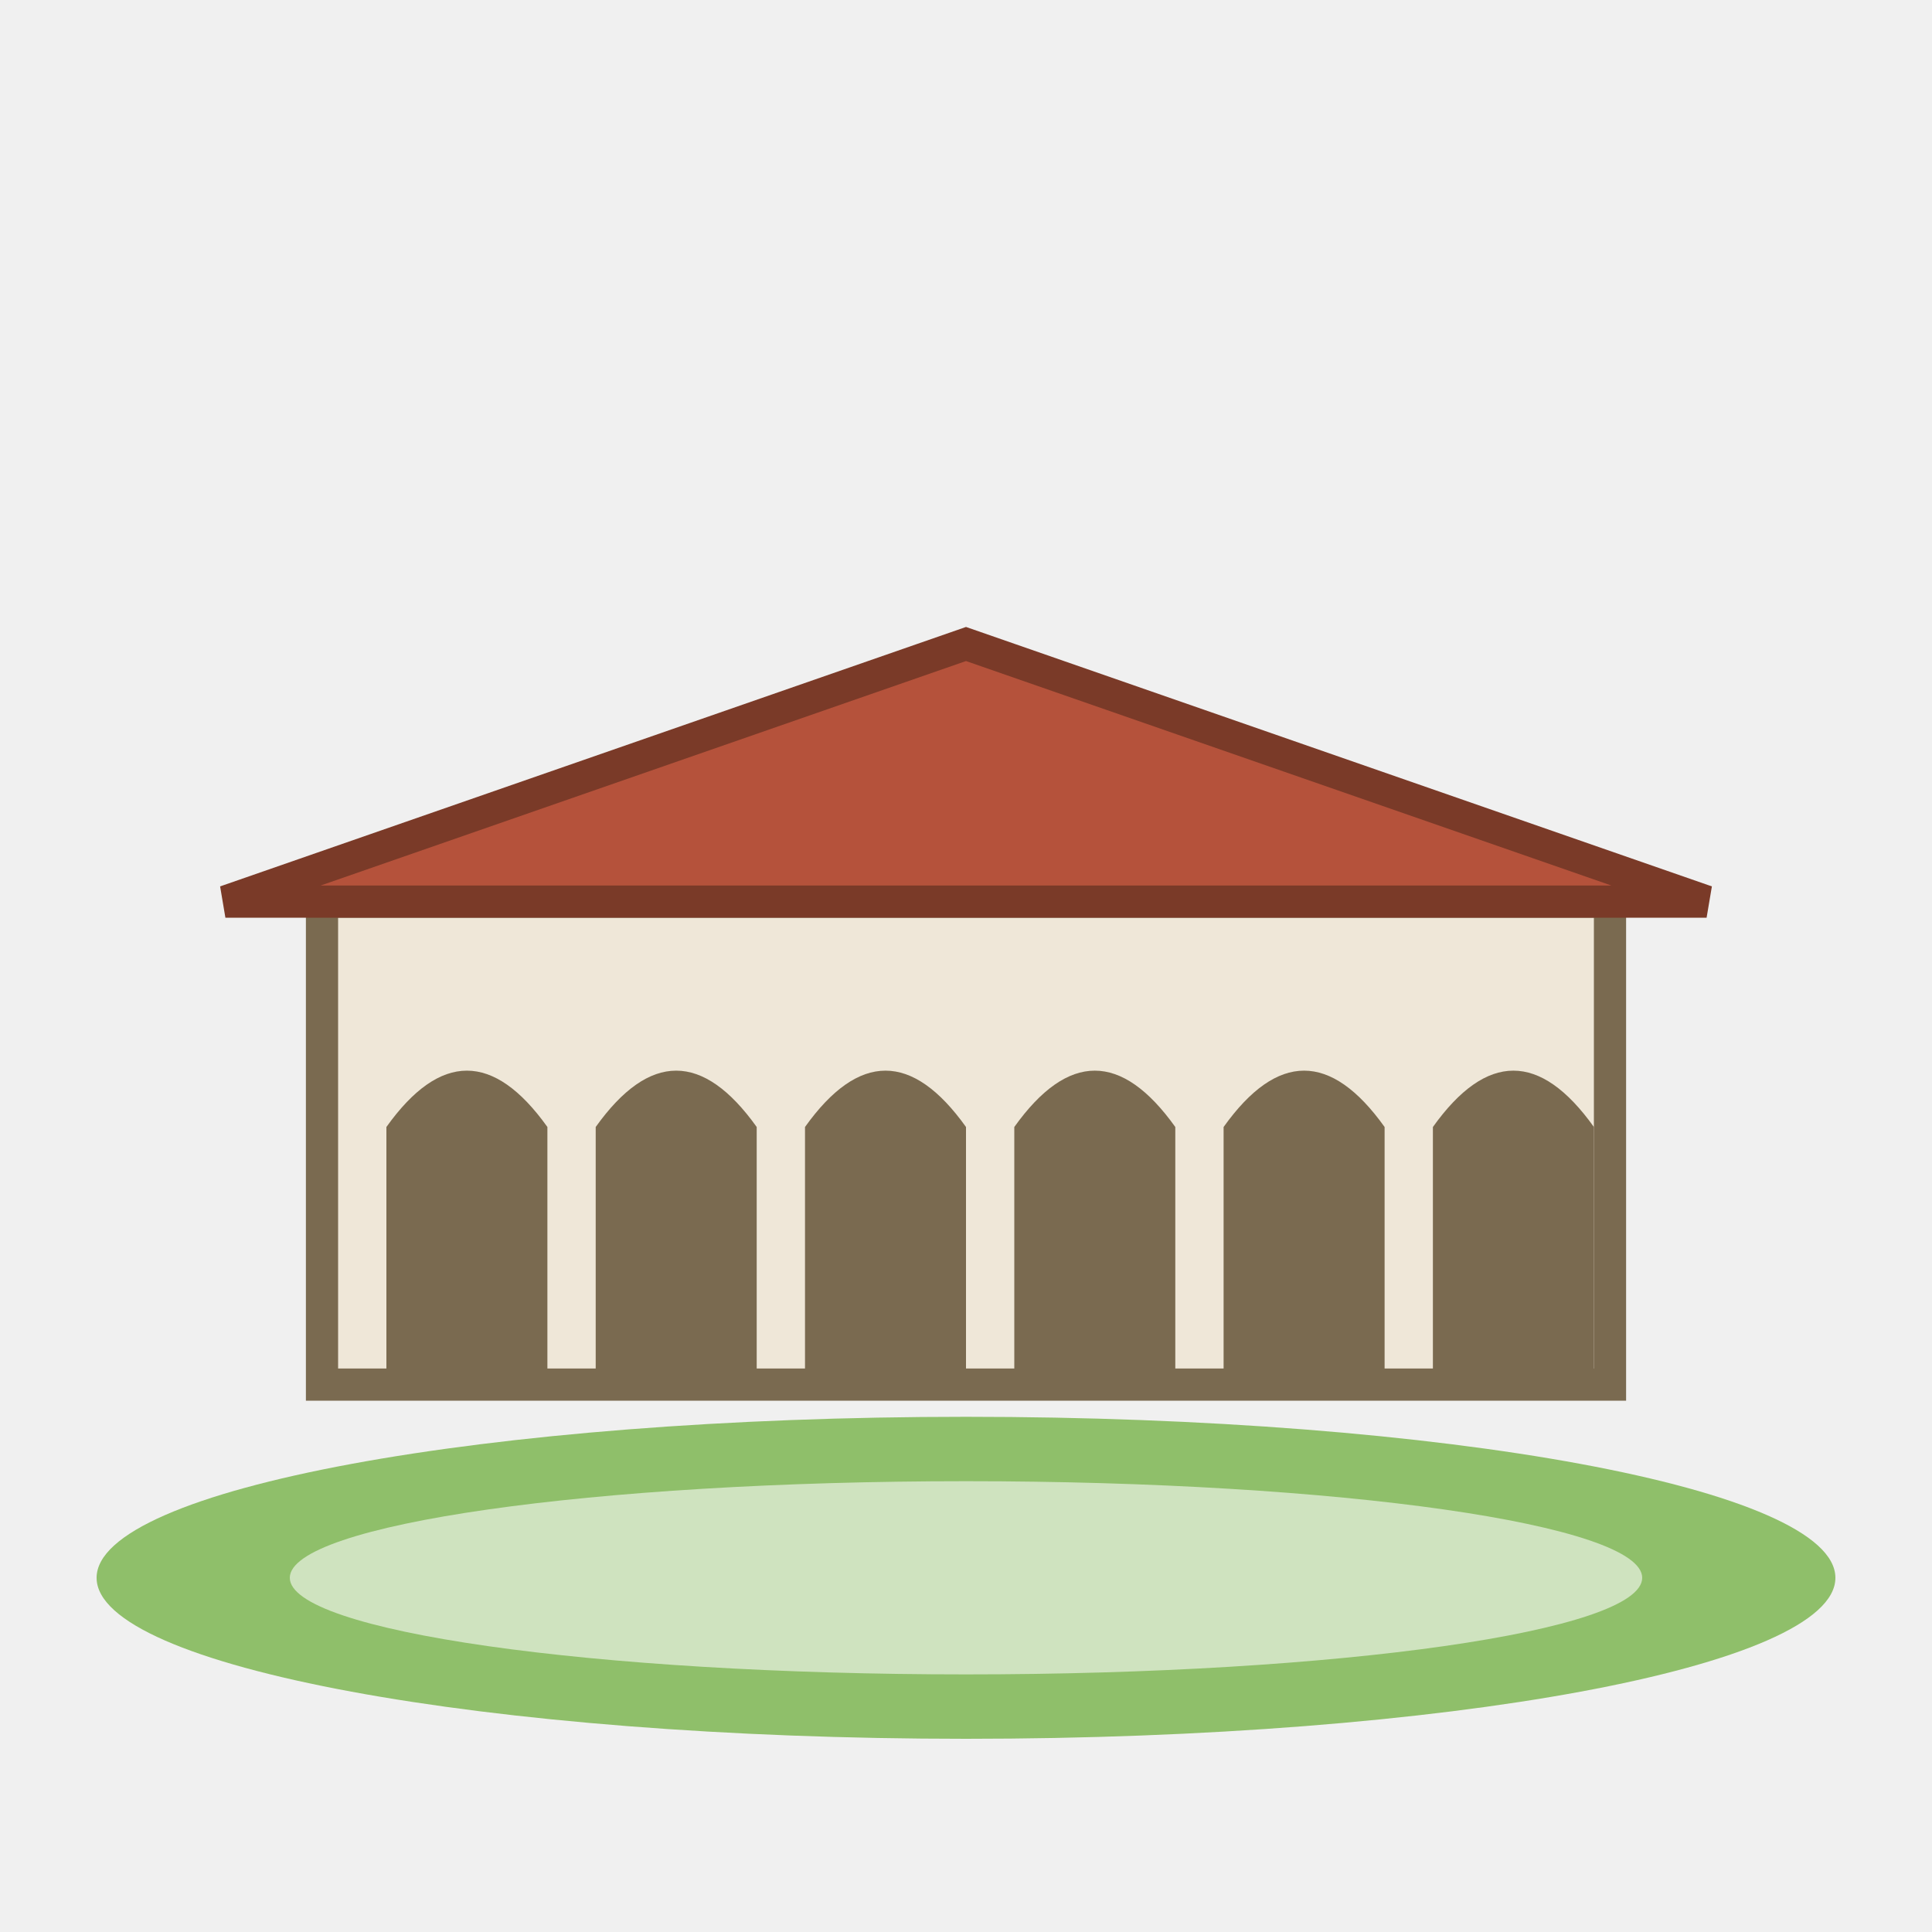
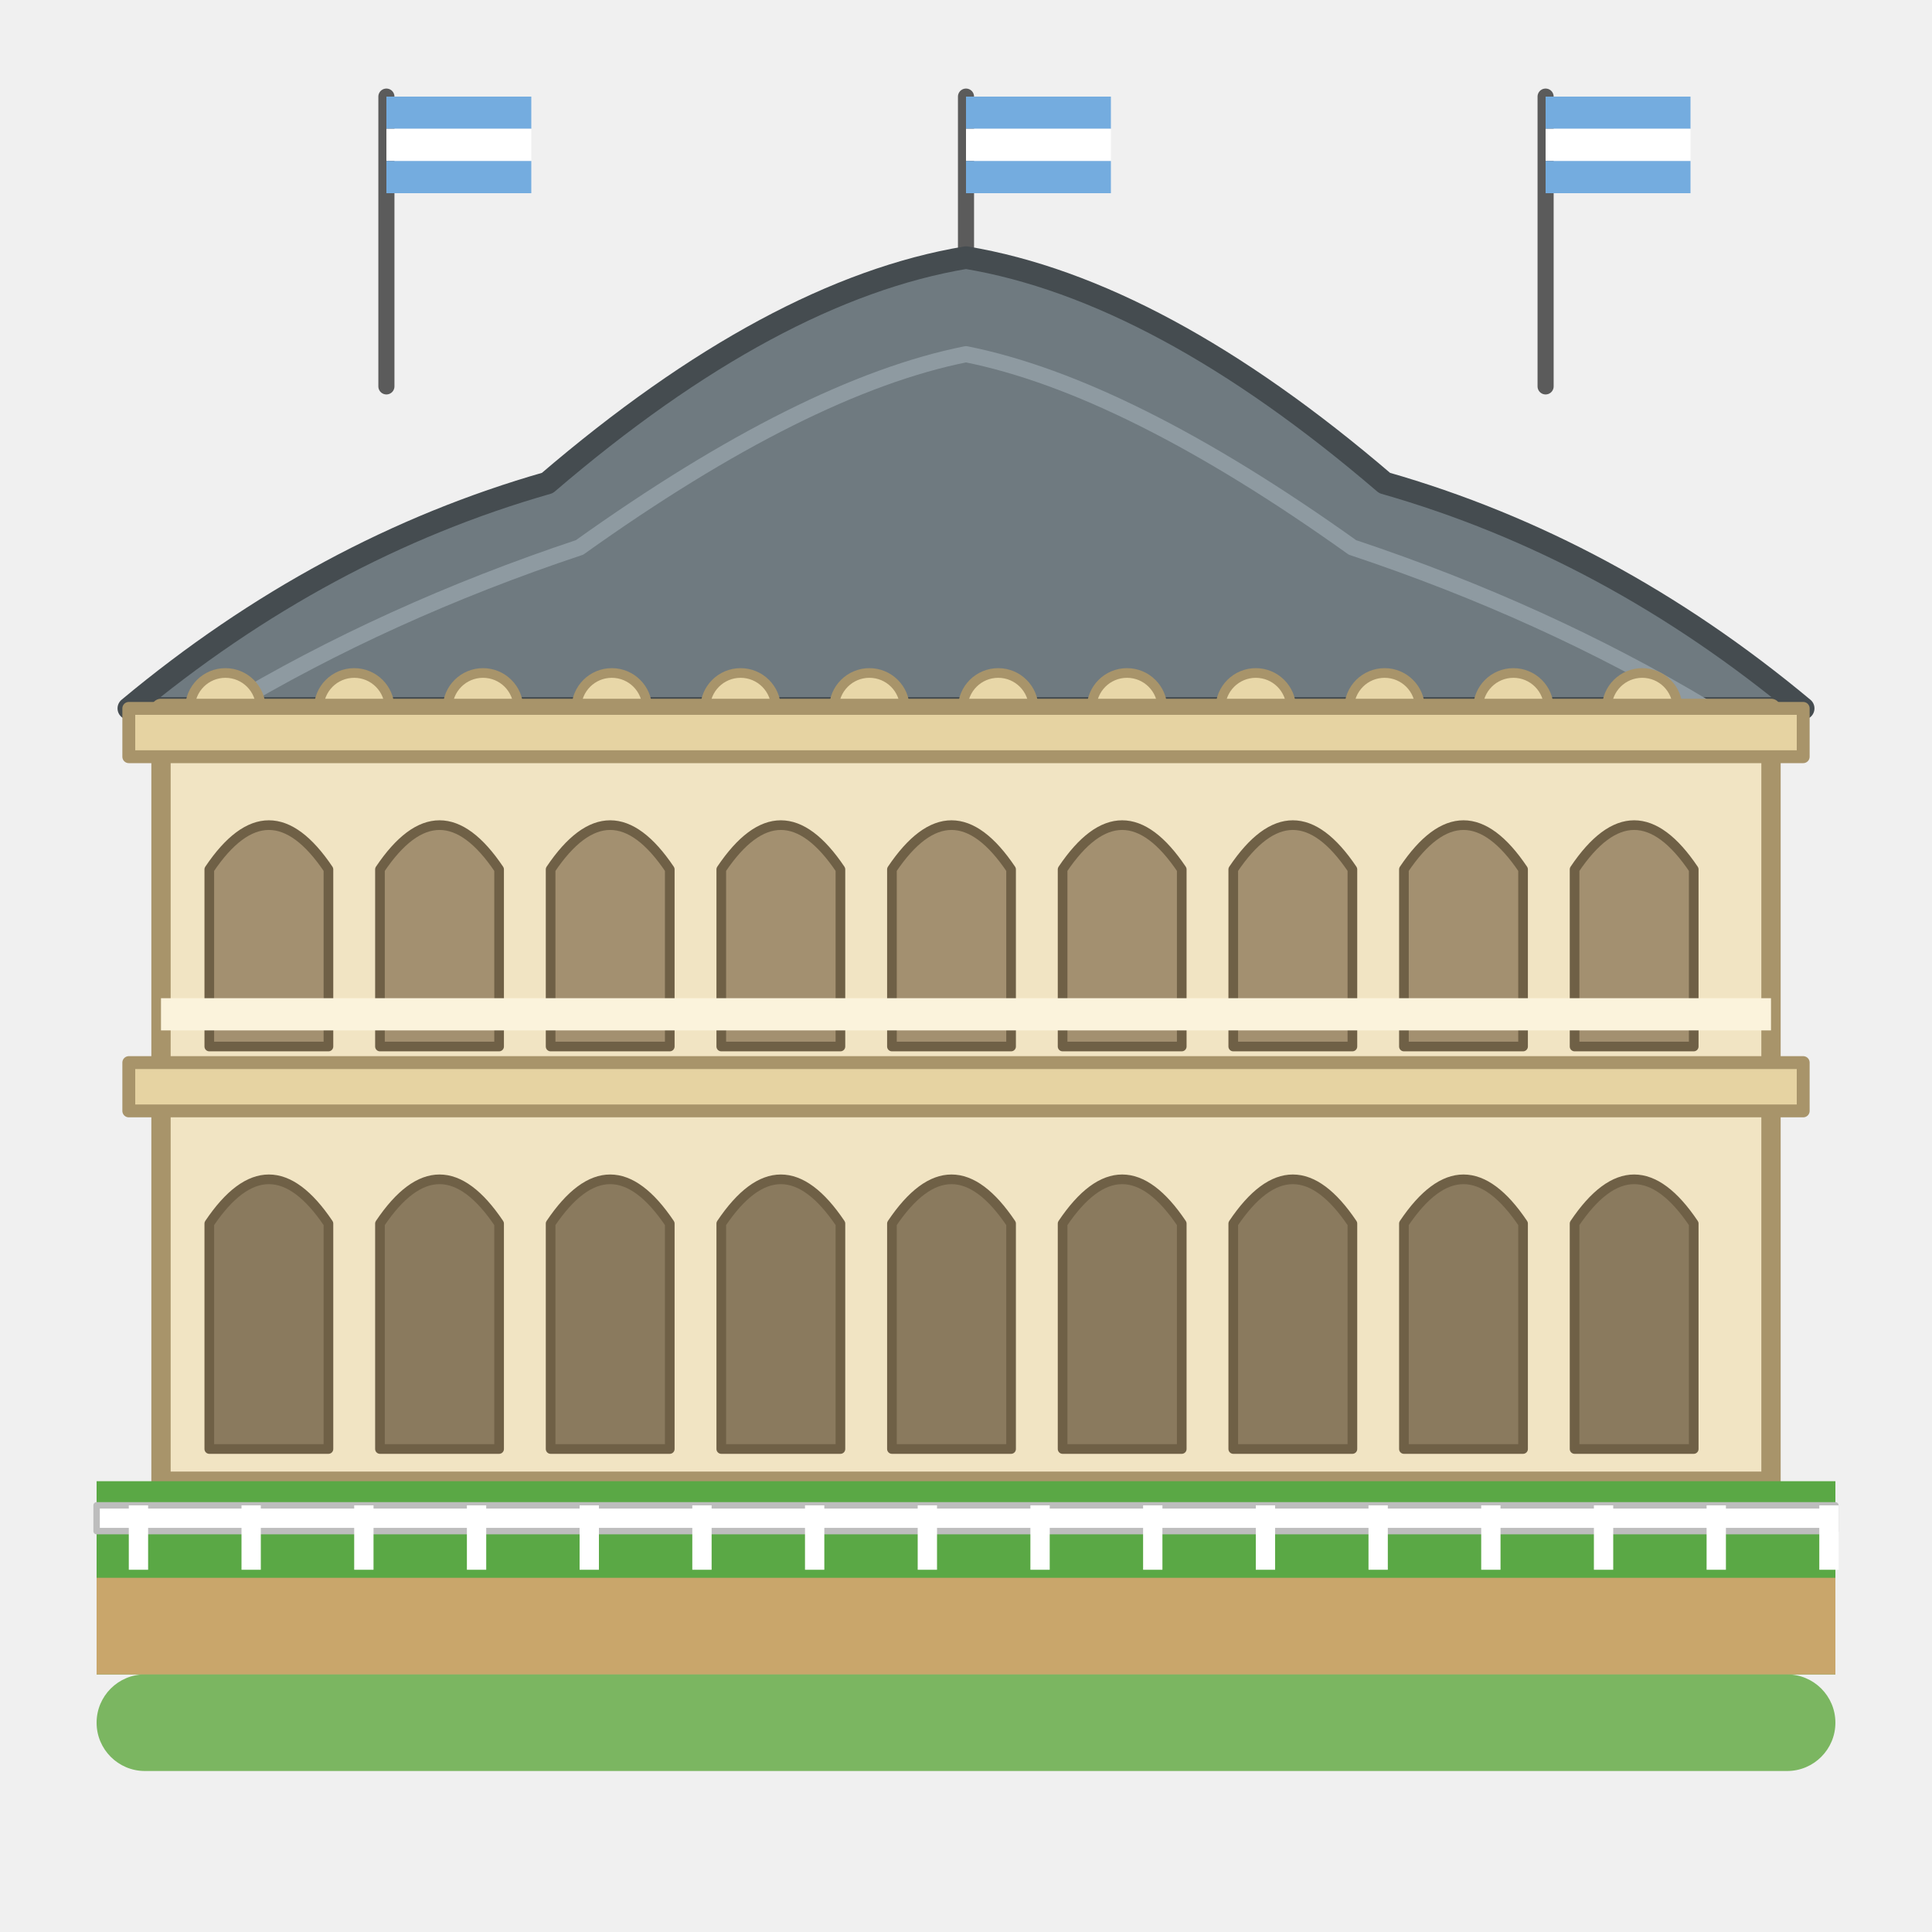
<svg xmlns="http://www.w3.org/2000/svg" viewBox="0 0 120 120">
-   <ellipse cx="60" cy="98" rx="54" ry="10" fill="#8fbf6a" />
-   <ellipse cx="60" cy="98" rx="42" ry="6" fill="#cfe3bf" />
-   <rect x="20" y="56" width="80" height="30" fill="#efe7d8" stroke="#7a6a50" stroke-width="2" />
-   <path d="M14 56 L60 40 L106 56 Z" fill="#b5523b" stroke="#7a3a28" stroke-width="2" />
-   <path d="M24 86 V70 Q29 63 34 70 V86 Z" fill="#7a6a50" />
-   <path d="M37 86 V70 Q42 63 47 70 V86 Z" fill="#7a6a50" />
-   <path d="M50 86 V70 Q55 63 60 70 V86 Z" fill="#7a6a50" />
-   <path d="M63 86 V70 Q68 63 73 70 V86 Z" fill="#7a6a50" />
-   <path d="M76 86 V70 Q81 63 86 70 V86 Z" fill="#7a6a50" />
-   <path d="M89 86 V70 Q94 63 99 70 V86 Z" fill="#7a6a50" />
+   <rect x="6" y="104" width="108" height="6" rx="3" fill="#7bb661" />
+   <line x1="24" y1="6" x2="24" y2="24" stroke="#5b5b5b" stroke-width="1" stroke-linecap="round" />
+   <path d="M24 6 h9 v2 h-9Z" fill="#74acdf" />
+   <path d="M24 8 h9 v2 h-9Z" fill="#ffffff" />
+   <path d="M24 10 h9 v2 h-9Z" fill="#74acdf" />
+   <line x1="60" y1="6" x2="60" y2="18" stroke="#5b5b5b" stroke-width="1" stroke-linecap="round" />
+   <path d="M60 6 h9 v2 h-9Z" fill="#74acdf" />
+   <path d="M60 8 h9 v2 h-9Z" fill="#ffffff" />
+   <path d="M60 10 h9 v2 h-9Z" fill="#74acdf" />
+   <line x1="96" y1="6" x2="96" y2="24" stroke="#5b5b5b" stroke-width="1" stroke-linecap="round" />
+   <path d="M96 6 h9 v2 h-9Z" fill="#74acdf" />
+   <path d="M96 8 h9 v2 h-9Z" fill="#ffffff" />
+   <path d="M96 10 h9 v2 h-9Z" fill="#74acdf" />
+   <path d="M8 44 Q20 34 34 30 Q48 18 60 16 Q72 18 86 30 Q100 34 112 44Z" fill="#6f7a80" stroke="#454c50" stroke-width="1.4" stroke-linejoin="round" />
+   <path d="M14 44 Q24 38 36 34 Q50 24 60 22 Q70 24 84 34 Q96 38 106 44" fill="none" stroke="#8e9aa1" stroke-width="1" stroke-linejoin="round" />
+   <circle cx="14" cy="44" r="2.2" fill="#e8d7a8" stroke="#a8946a" stroke-width="0.6" />
+   <circle cx="22" cy="44" r="2.2" fill="#e8d7a8" stroke="#a8946a" stroke-width="0.6" />
+   <circle cx="30" cy="44" r="2.2" fill="#e8d7a8" stroke="#a8946a" stroke-width="0.6" />
+   <circle cx="38" cy="44" r="2.2" fill="#e8d7a8" stroke="#a8946a" stroke-width="0.6" />
+   <circle cx="46" cy="44" r="2.2" fill="#e8d7a8" stroke="#a8946a" stroke-width="0.6" />
+   <circle cx="54" cy="44" r="2.2" fill="#e8d7a8" stroke="#a8946a" stroke-width="0.6" />
+   <circle cx="62" cy="44" r="2.2" fill="#e8d7a8" stroke="#a8946a" stroke-width="0.6" />
+   <circle cx="70" cy="44" r="2.2" fill="#e8d7a8" stroke="#a8946a" stroke-width="0.6" />
+   <circle cx="78" cy="44" r="2.2" fill="#e8d7a8" stroke="#a8946a" stroke-width="0.6" />
+   <circle cx="86" cy="44" r="2.2" fill="#e8d7a8" stroke="#a8946a" stroke-width="0.6" />
+   <circle cx="94" cy="44" r="2.2" fill="#e8d7a8" stroke="#a8946a" stroke-width="0.6" />
+   <circle cx="102" cy="44" r="2.2" fill="#e8d7a8" stroke="#a8946a" stroke-width="0.6" />
+   <rect x="10" y="44" width="100" height="48" fill="#f1e4c3" stroke="#a8946a" stroke-width="1.2" stroke-linejoin="round" />
+   <rect x="8" y="44" width="104" height="3" fill="#e6d3a2" stroke="#a8946a" stroke-width="0.8" stroke-linejoin="round" />
+   <rect x="8" y="66" width="104" height="3" fill="#e6d3a2" stroke="#a8946a" stroke-width="0.8" stroke-linejoin="round" />
+   <path d="M13.0 65 V54 Q16.7 48.5 20.4 54 V65Z" fill="#a39070" stroke="#6f6046" stroke-width="0.6" stroke-linejoin="round" />
+   <path d="M23.6 65 V54 Q27.3 48.5 31.0 54 V65Z" fill="#a39070" stroke="#6f6046" stroke-width="0.6" stroke-linejoin="round" />
+   <path d="M34.2 65 V54 Q37.9 48.5 41.6 54 V65Z" fill="#a39070" stroke="#6f6046" stroke-width="0.6" stroke-linejoin="round" />
+   <path d="M44.8 65 V54 Q48.5 48.5 52.2 54 V65Z" fill="#a39070" stroke="#6f6046" stroke-width="0.6" stroke-linejoin="round" />
+   <path d="M55.4 65 V54 Q59.1 48.5 62.8 54 V65Z" fill="#a39070" stroke="#6f6046" stroke-width="0.6" stroke-linejoin="round" />
+   <path d="M66.0 65 V54 Q69.7 48.5 73.4 54 V65Z" fill="#a39070" stroke="#6f6046" stroke-width="0.6" stroke-linejoin="round" />
+   <path d="M76.6 65 V54 Q80.3 48.5 84.0 54 V65Z" fill="#a39070" stroke="#6f6046" stroke-width="0.6" stroke-linejoin="round" />
+   <path d="M87.2 65 V54 Q90.9 48.5 94.6 54 V65Z" fill="#a39070" stroke="#6f6046" stroke-width="0.6" stroke-linejoin="round" />
+   <path d="M97.8 65 V54 Q101.5 48.5 105.2 54 V65Z" fill="#a39070" stroke="#6f6046" stroke-width="0.6" stroke-linejoin="round" />
+   <path d="M13.0 90 V76 Q16.7 70.5 20.4 76 V90Z" fill="#8a7a5e" stroke="#6f6046" stroke-width="0.6" stroke-linejoin="round" />
+   <path d="M23.6 90 V76 Q27.3 70.5 31.0 76 V90Z" fill="#8a7a5e" stroke="#6f6046" stroke-width="0.6" stroke-linejoin="round" />
+   <path d="M34.2 90 V76 Q37.9 70.5 41.6 76 V90Z" fill="#8a7a5e" stroke="#6f6046" stroke-width="0.6" stroke-linejoin="round" />
+   <path d="M44.8 90 V76 Q48.5 70.5 52.2 76 V90Z" fill="#8a7a5e" stroke="#6f6046" stroke-width="0.6" stroke-linejoin="round" />
+   <path d="M55.4 90 V76 Q59.1 70.5 62.8 76 V90Z" fill="#8a7a5e" stroke="#6f6046" stroke-width="0.6" stroke-linejoin="round" />
+   <path d="M66.0 90 V76 Q69.7 70.5 73.4 76 V90Z" fill="#8a7a5e" stroke="#6f6046" stroke-width="0.6" stroke-linejoin="round" />
+   <path d="M76.6 90 V76 Q80.3 70.5 84.0 76 V90Z" fill="#8a7a5e" stroke="#6f6046" stroke-width="0.6" stroke-linejoin="round" />
+   <path d="M87.2 90 V76 Q90.9 70.5 94.6 76 V90Z" fill="#8a7a5e" stroke="#6f6046" stroke-width="0.6" stroke-linejoin="round" />
+   <path d="M97.8 90 V76 Q101.5 70.5 105.2 76 V90Z" fill="#8a7a5e" stroke="#6f6046" stroke-width="0.6" stroke-linejoin="round" />
+   <rect x="10" y="62" width="100" height="2" fill="#fbf3dc" />
+   <rect x="6" y="92" width="108" height="12" fill="#5aa845" />
+   <rect x="6" y="98" width="108" height="6" fill="#c9a66b" />
+   <rect x="6" y="93.5" width="108" height="1.6" fill="#ffffff" stroke="#bdbdbd" stroke-width="0.4" stroke-linejoin="round" />
+   <rect x="8" y="93.5" width="1.2" height="4" fill="#ffffff" />
+   <rect x="15" y="93.5" width="1.2" height="4" fill="#ffffff" />
+   <rect x="22" y="93.5" width="1.2" height="4" fill="#ffffff" />
+   <rect x="29" y="93.5" width="1.2" height="4" fill="#ffffff" />
+   <rect x="36" y="93.5" width="1.2" height="4" fill="#ffffff" />
+   <rect x="43" y="93.5" width="1.2" height="4" fill="#ffffff" />
+   <rect x="50" y="93.5" width="1.2" height="4" fill="#ffffff" />
+   <rect x="57" y="93.5" width="1.2" height="4" fill="#ffffff" />
+   <rect x="64" y="93.5" width="1.2" height="4" fill="#ffffff" />
+   <rect x="71" y="93.5" width="1.2" height="4" fill="#ffffff" />
+   <rect x="78" y="93.5" width="1.2" height="4" fill="#ffffff" />
+   <rect x="85" y="93.5" width="1.2" height="4" fill="#ffffff" />
+   <rect x="92" y="93.5" width="1.2" height="4" fill="#ffffff" />
+   <rect x="99" y="93.5" width="1.2" height="4" fill="#ffffff" />
+   <rect x="106" y="93.5" width="1.2" height="4" fill="#ffffff" />
+   <rect x="113" y="93.5" width="1.2" height="4" fill="#ffffff" />
</svg>
